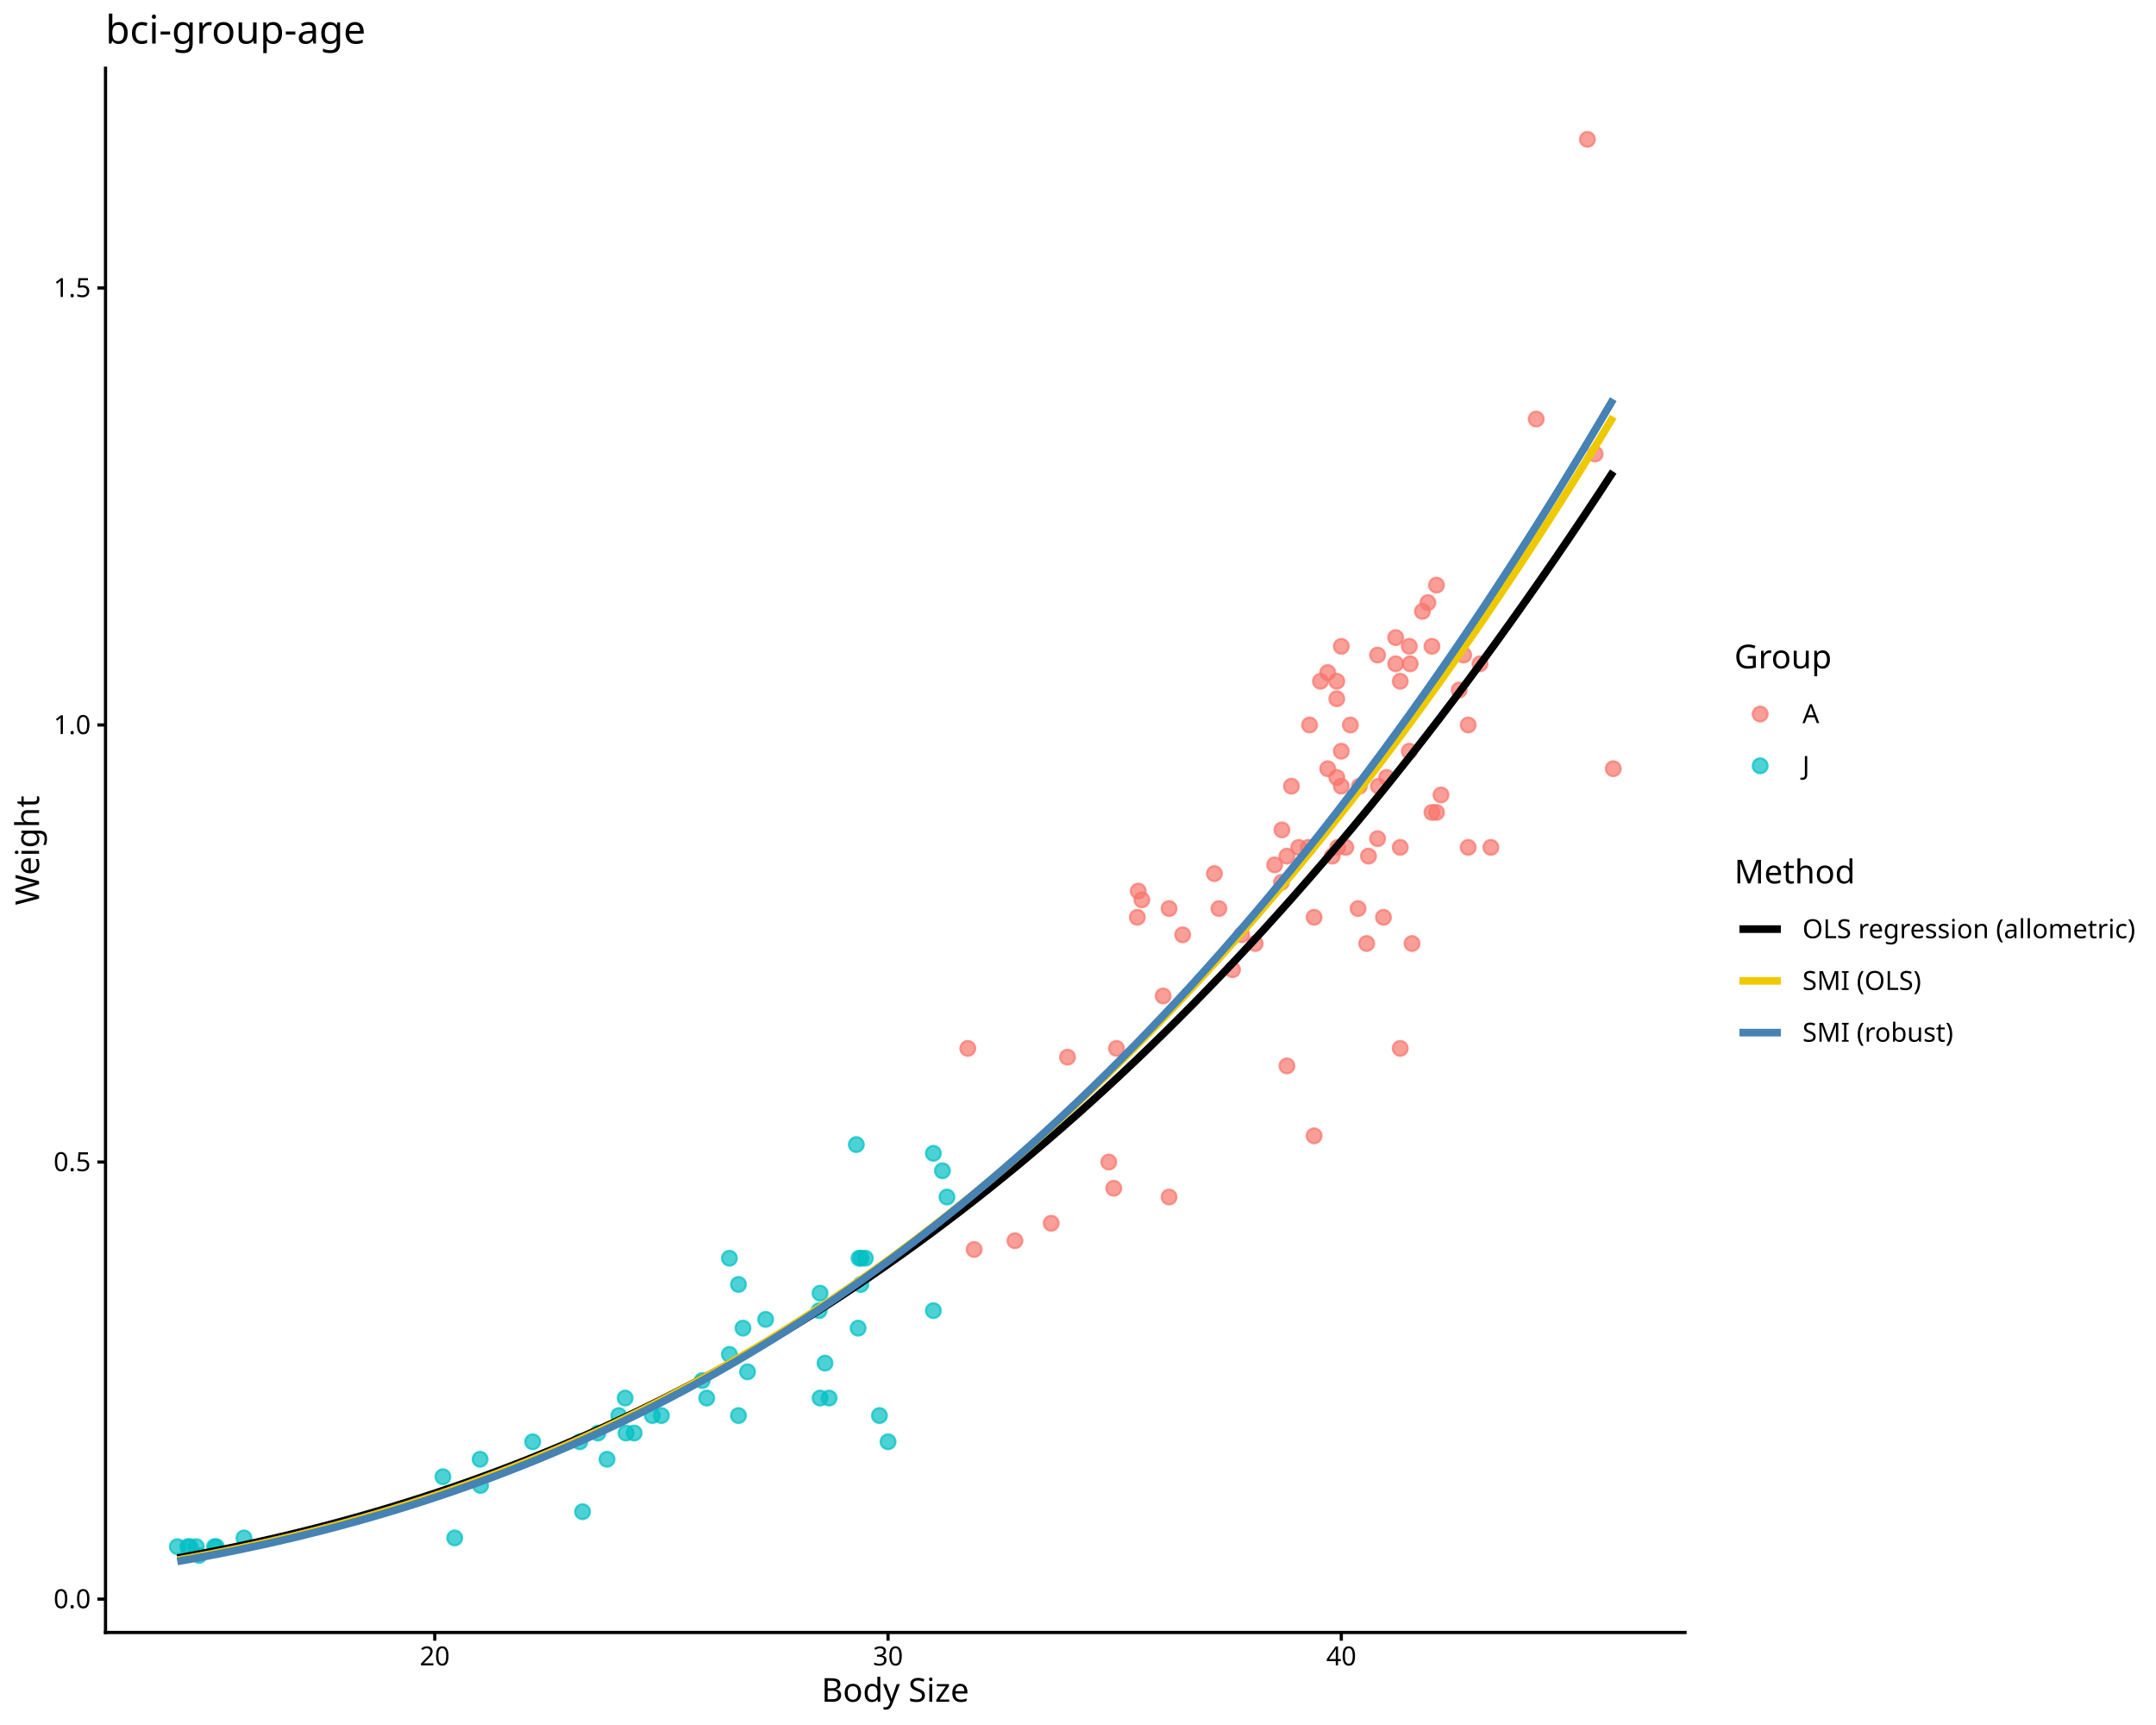
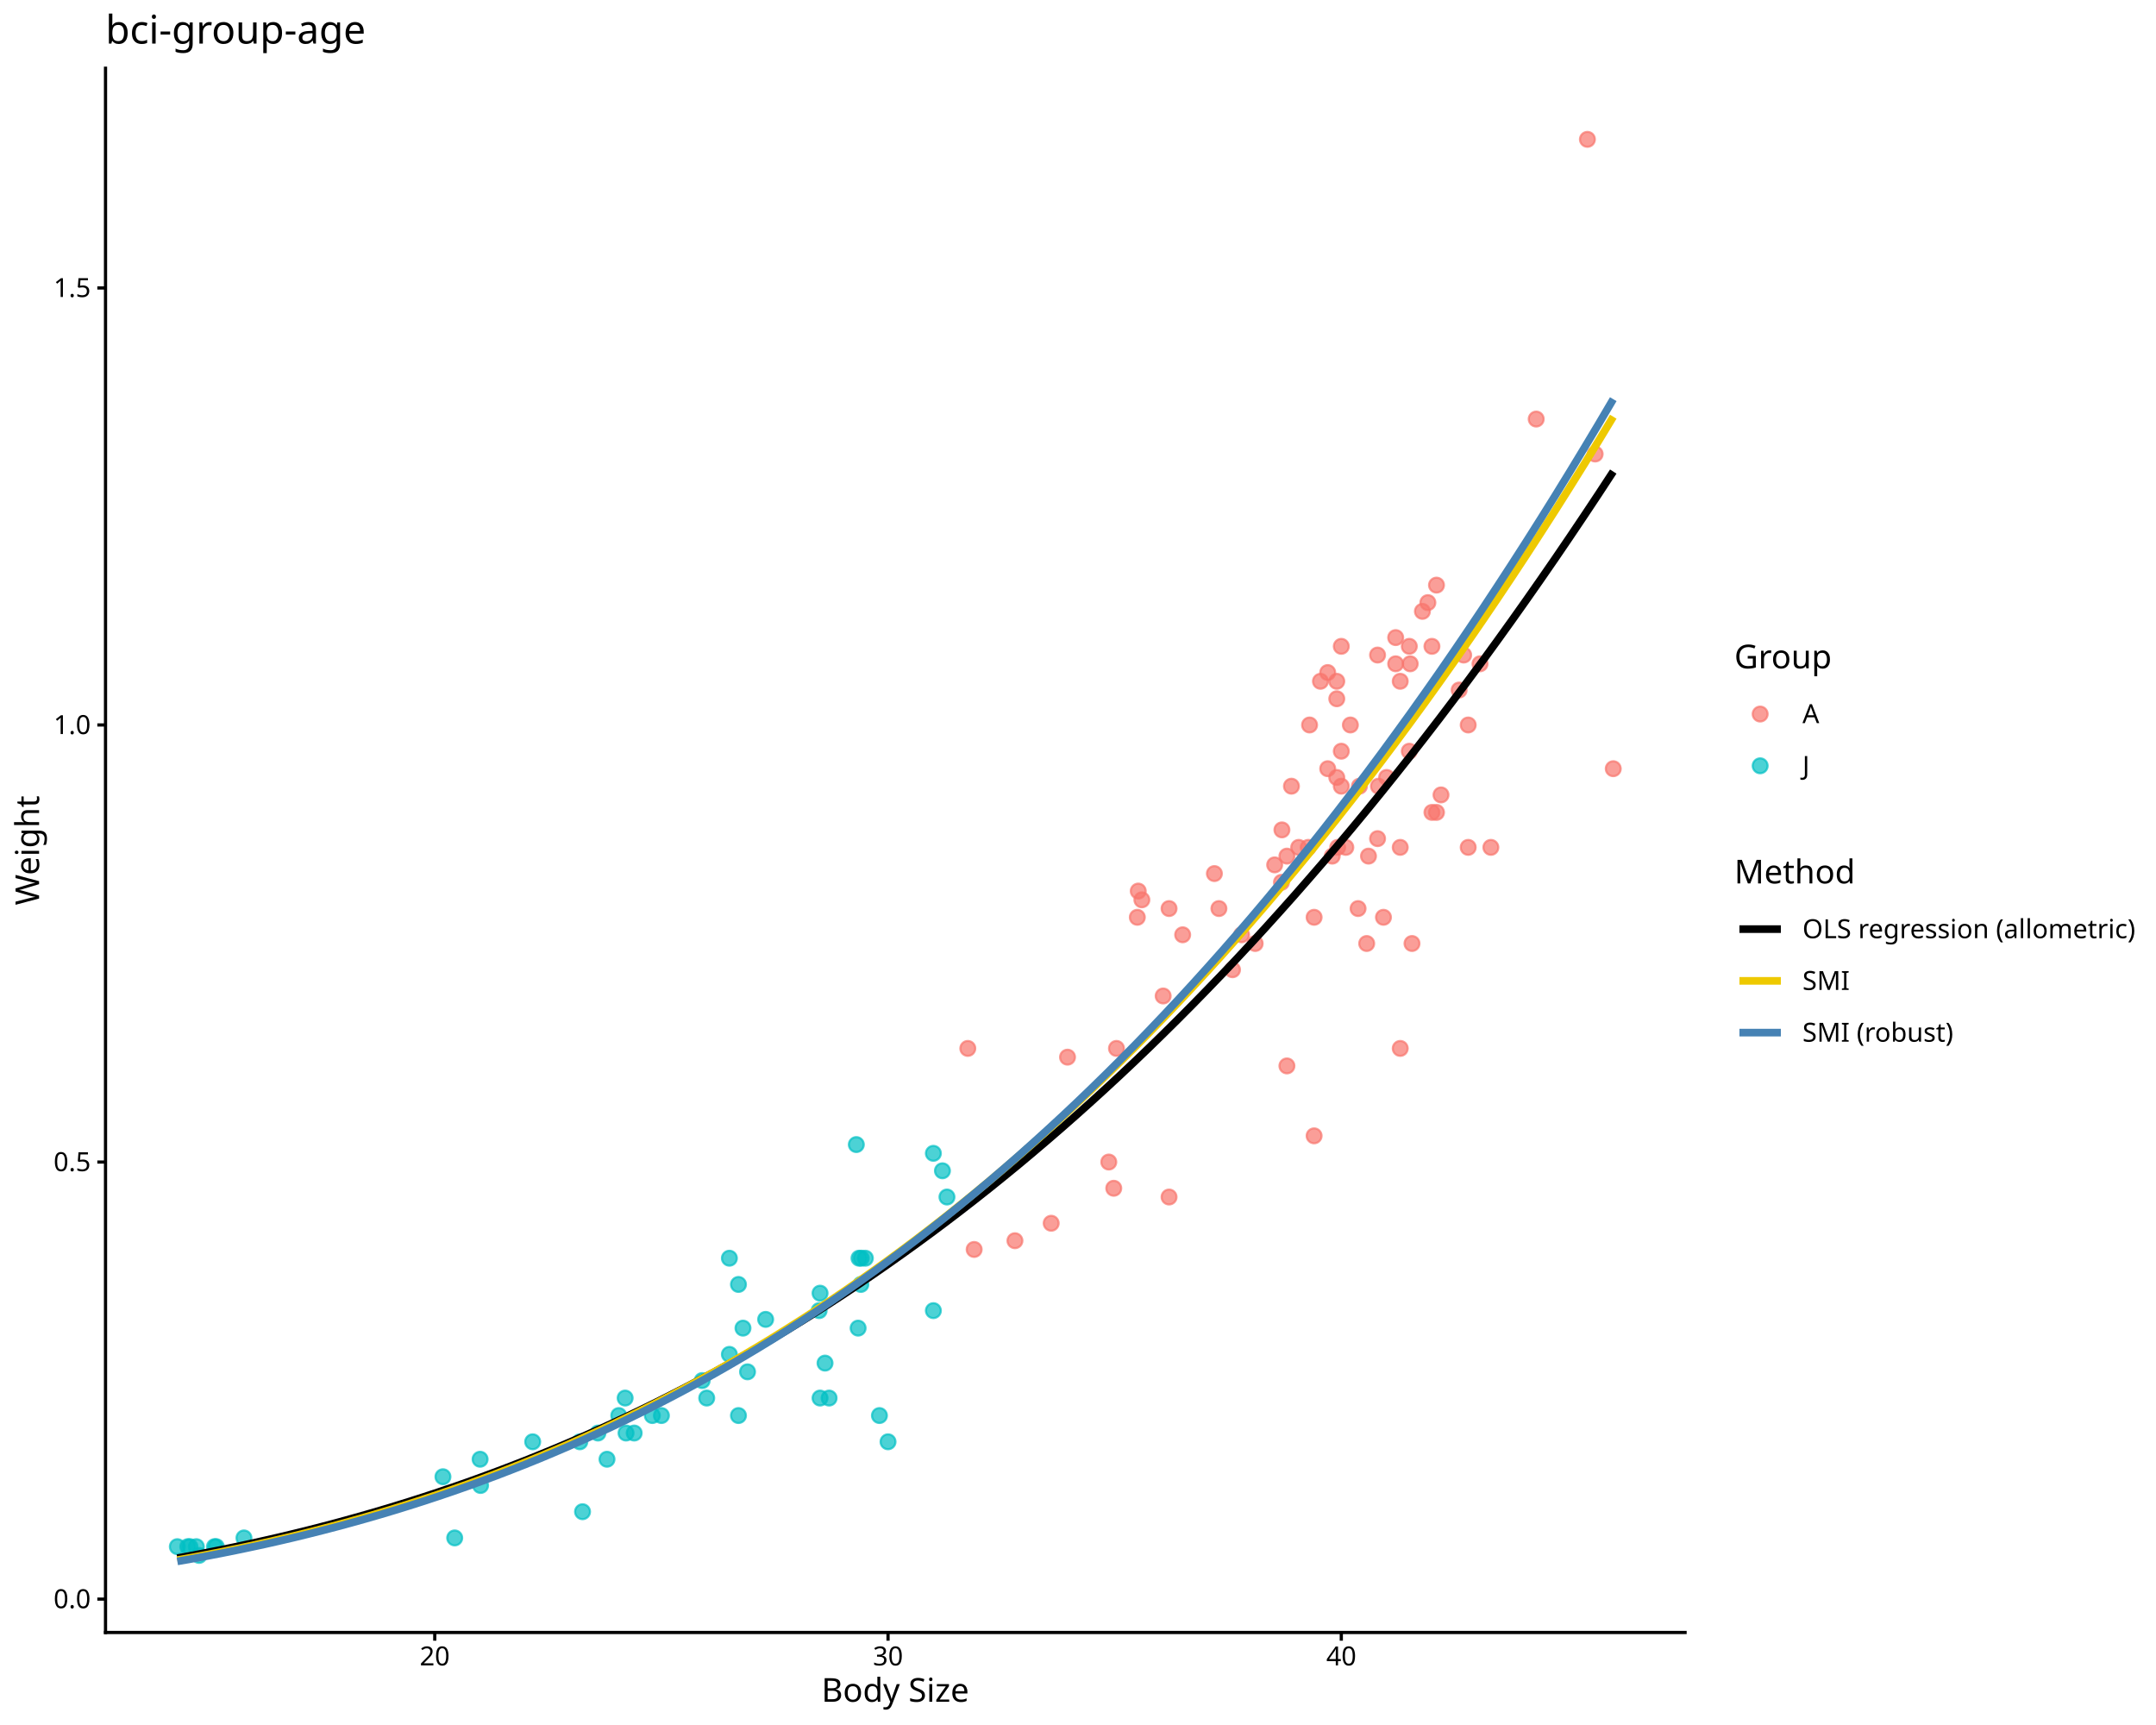
<svg xmlns="http://www.w3.org/2000/svg" class="svglite" data-engine-version="2.0" width="720.00pt" height="576.00pt" viewBox="0 0 720.00 576.00">
  <defs>
    <style type="text/css">
    .svglite line, .svglite polyline, .svglite polygon, .svglite path, .svglite rect, .svglite circle {
      fill: none;
      stroke: #000000;
      stroke-linecap: round;
      stroke-linejoin: round;
      stroke-miterlimit: 10.00;
    }
  </style>
  </defs>
  <rect width="100%" height="100%" style="stroke: none; fill: #FFFFFF;" />
  <defs>
    <clipPath id="cpMC4wMHw3MjAuMDB8MC4wMHw1NzYuMDA=">
      <rect x="0.00" y="0.00" width="720.00" height="576.00" />
    </clipPath>
  </defs>
  <g clip-path="url(#cpMC4wMHw3MjAuMDB8MC4wMHw1NzYuMDA=)">
    <rect x="0.00" y="0.00" width="720.00" height="576.00" style="stroke-width: 1.07; stroke: #FFFFFF; fill: #FFFFFF;" />
  </g>
  <defs>
    <clipPath id="cpMzUuMjR8NTYyLjczfDIyLjc4fDU0NS4xMQ==">
      <rect x="35.24" y="22.78" width="527.49" height="522.33" />
    </clipPath>
  </defs>
  <g clip-path="url(#cpMzUuMjR8NTYyLjczfDIyLjc4fDU0NS4xMQ==)">
    <rect x="35.24" y="22.78" width="527.49" height="522.33" style="stroke-width: 1.07; stroke: none; fill: #FFFFFF;" />
    <circle cx="370.28" cy="388.02" r="2.49" style="stroke-width: 0.71; stroke: #F8766D; stroke-opacity: 0.70; fill: #F8766D; fill-opacity: 0.70;" />
    <circle cx="371.94" cy="396.78" r="2.49" style="stroke-width: 0.71; stroke: #F8766D; stroke-opacity: 0.70; fill: #F8766D; fill-opacity: 0.70;" />
    <circle cx="475.02" cy="204.14" r="2.49" style="stroke-width: 0.71; stroke: #F8766D; stroke-opacity: 0.70; fill: #F8766D; fill-opacity: 0.70;" />
    <circle cx="425.68" cy="288.79" r="2.49" style="stroke-width: 0.71; stroke: #F8766D; stroke-opacity: 0.70; fill: #F8766D; fill-opacity: 0.70;" />
    <circle cx="372.85" cy="350.08" r="2.49" style="stroke-width: 0.71; stroke: #F8766D; stroke-opacity: 0.70; fill: #F8766D; fill-opacity: 0.70;" />
    <circle cx="323.20" cy="350.08" r="2.49" style="stroke-width: 0.71; stroke: #F8766D; stroke-opacity: 0.70; fill: #F8766D; fill-opacity: 0.70;" />
    <circle cx="436.88" cy="282.95" r="2.49" style="stroke-width: 0.71; stroke: #F8766D; stroke-opacity: 0.70; fill: #F8766D; fill-opacity: 0.70;" />
    <circle cx="209.07" cy="478.51" r="2.49" style="stroke-width: 0.71; stroke: #00BFC4; stroke-opacity: 0.70; fill: #00BFC4; fill-opacity: 0.70;" />
    <circle cx="446.72" cy="282.95" r="2.49" style="stroke-width: 0.71; stroke: #F8766D; stroke-opacity: 0.70; fill: #F8766D; fill-opacity: 0.70;" />
    <circle cx="460.04" cy="218.73" r="2.49" style="stroke-width: 0.71; stroke: #F8766D; stroke-opacity: 0.70; fill: #F8766D; fill-opacity: 0.70;" />
    <circle cx="479.72" cy="195.38" r="2.49" style="stroke-width: 0.71; stroke: #F8766D; stroke-opacity: 0.70; fill: #F8766D; fill-opacity: 0.70;" />
    <circle cx="63.45" cy="516.45" r="2.49" style="stroke-width: 0.71; stroke: #00BFC4; stroke-opacity: 0.70; fill: #00BFC4; fill-opacity: 0.70;" />
    <circle cx="81.47" cy="513.53" r="2.49" style="stroke-width: 0.71; stroke: #00BFC4; stroke-opacity: 0.70; fill: #00BFC4; fill-opacity: 0.70;" />
    <circle cx="59.22" cy="516.45" r="2.49" style="stroke-width: 0.71; stroke: #00BFC4; stroke-opacity: 0.70; fill: #00BFC4; fill-opacity: 0.70;" />
    <circle cx="62.70" cy="516.45" r="2.49" style="stroke-width: 0.71; stroke: #00BFC4; stroke-opacity: 0.70; fill: #00BFC4; fill-opacity: 0.70;" />
    <circle cx="287.48" cy="428.89" r="2.49" style="stroke-width: 0.71; stroke: #00BFC4; stroke-opacity: 0.70; fill: #00BFC4; fill-opacity: 0.70;" />
    <circle cx="314.73" cy="390.94" r="2.49" style="stroke-width: 0.71; stroke: #00BFC4; stroke-opacity: 0.70; fill: #00BFC4; fill-opacity: 0.70;" />
    <circle cx="199.69" cy="478.51" r="2.49" style="stroke-width: 0.71; stroke: #00BFC4; stroke-opacity: 0.70; fill: #00BFC4; fill-opacity: 0.70;" />
    <circle cx="296.56" cy="481.43" r="2.49" style="stroke-width: 0.71; stroke: #00BFC4; stroke-opacity: 0.70; fill: #00BFC4; fill-opacity: 0.70;" />
    <circle cx="470.64" cy="215.82" r="2.49" style="stroke-width: 0.71; stroke: #F8766D; stroke-opacity: 0.70; fill: #F8766D; fill-opacity: 0.70;" />
    <circle cx="447.93" cy="215.82" r="2.49" style="stroke-width: 0.71; stroke: #F8766D; stroke-opacity: 0.70; fill: #F8766D; fill-opacity: 0.70;" />
    <circle cx="481.23" cy="265.43" r="2.49" style="stroke-width: 0.71; stroke: #F8766D; stroke-opacity: 0.70; fill: #F8766D; fill-opacity: 0.70;" />
    <circle cx="476.84" cy="201.22" r="2.49" style="stroke-width: 0.71; stroke: #F8766D; stroke-opacity: 0.70; fill: #F8766D; fill-opacity: 0.70;" />
    <circle cx="530.12" cy="46.53" r="2.49" style="stroke-width: 0.71; stroke: #F8766D; stroke-opacity: 0.70; fill: #F8766D; fill-opacity: 0.70;" />
    <circle cx="471.54" cy="315.05" r="2.49" style="stroke-width: 0.71; stroke: #F8766D; stroke-opacity: 0.70; fill: #F8766D; fill-opacity: 0.70;" />
    <circle cx="467.61" cy="227.49" r="2.49" style="stroke-width: 0.71; stroke: #F8766D; stroke-opacity: 0.70; fill: #F8766D; fill-opacity: 0.70;" />
    <circle cx="443.39" cy="224.57" r="2.49" style="stroke-width: 0.71; stroke: #F8766D; stroke-opacity: 0.70; fill: #F8766D; fill-opacity: 0.70;" />
    <circle cx="457.01" cy="285.87" r="2.49" style="stroke-width: 0.71; stroke: #F8766D; stroke-opacity: 0.70; fill: #F8766D; fill-opacity: 0.70;" />
    <circle cx="490.31" cy="282.95" r="2.49" style="stroke-width: 0.71; stroke: #F8766D; stroke-opacity: 0.70; fill: #F8766D; fill-opacity: 0.70;" />
    <circle cx="453.98" cy="262.52" r="2.49" style="stroke-width: 0.71; stroke: #F8766D; stroke-opacity: 0.70; fill: #F8766D; fill-opacity: 0.70;" />
    <circle cx="394.95" cy="312.14" r="2.49" style="stroke-width: 0.71; stroke: #F8766D; stroke-opacity: 0.70; fill: #F8766D; fill-opacity: 0.70;" />
    <circle cx="388.44" cy="332.57" r="2.49" style="stroke-width: 0.71; stroke: #F8766D; stroke-opacity: 0.70; fill: #F8766D; fill-opacity: 0.70;" />
    <circle cx="429.77" cy="285.87" r="2.49" style="stroke-width: 0.71; stroke: #F8766D; stroke-opacity: 0.70; fill: #F8766D; fill-opacity: 0.70;" />
    <circle cx="466.09" cy="212.90" r="2.49" style="stroke-width: 0.71; stroke: #F8766D; stroke-opacity: 0.70; fill: #F8766D; fill-opacity: 0.70;" />
    <circle cx="446.42" cy="227.49" r="2.49" style="stroke-width: 0.71; stroke: #F8766D; stroke-opacity: 0.70; fill: #F8766D; fill-opacity: 0.70;" />
    <circle cx="538.75" cy="256.68" r="2.49" style="stroke-width: 0.71; stroke: #F8766D; stroke-opacity: 0.70; fill: #F8766D; fill-opacity: 0.70;" />
    <circle cx="405.55" cy="291.70" r="2.49" style="stroke-width: 0.71; stroke: #F8766D; stroke-opacity: 0.70; fill: #F8766D; fill-opacity: 0.70;" />
    <circle cx="532.70" cy="151.60" r="2.49" style="stroke-width: 0.71; stroke: #F8766D; stroke-opacity: 0.70; fill: #F8766D; fill-opacity: 0.70;" />
    <circle cx="71.63" cy="516.45" r="2.49" style="stroke-width: 0.71; stroke: #00BFC4; stroke-opacity: 0.70; fill: #00BFC4; fill-opacity: 0.70;" />
    <circle cx="66.48" cy="519.37" r="2.49" style="stroke-width: 0.71; stroke: #00BFC4; stroke-opacity: 0.70; fill: #00BFC4; fill-opacity: 0.70;" />
    <circle cx="288.99" cy="420.13" r="2.49" style="stroke-width: 0.71; stroke: #00BFC4; stroke-opacity: 0.70; fill: #00BFC4; fill-opacity: 0.70;" />
    <circle cx="65.57" cy="516.45" r="2.49" style="stroke-width: 0.71; stroke: #00BFC4; stroke-opacity: 0.70; fill: #00BFC4; fill-opacity: 0.70;" />
    <circle cx="72.23" cy="516.45" r="2.49" style="stroke-width: 0.71; stroke: #00BFC4; stroke-opacity: 0.70; fill: #00BFC4; fill-opacity: 0.70;" />
    <circle cx="433.70" cy="282.95" r="2.49" style="stroke-width: 0.71; stroke: #F8766D; stroke-opacity: 0.70; fill: #F8766D; fill-opacity: 0.70;" />
    <circle cx="490.31" cy="242.08" r="2.49" style="stroke-width: 0.71; stroke: #F8766D; stroke-opacity: 0.70; fill: #F8766D; fill-opacity: 0.70;" />
    <circle cx="453.53" cy="303.38" r="2.49" style="stroke-width: 0.71; stroke: #F8766D; stroke-opacity: 0.70; fill: #F8766D; fill-opacity: 0.70;" />
    <circle cx="438.85" cy="306.30" r="2.49" style="stroke-width: 0.71; stroke: #F8766D; stroke-opacity: 0.70; fill: #F8766D; fill-opacity: 0.70;" />
    <circle cx="446.42" cy="259.60" r="2.49" style="stroke-width: 0.71; stroke: #F8766D; stroke-opacity: 0.70; fill: #F8766D; fill-opacity: 0.70;" />
    <circle cx="478.20" cy="215.82" r="2.49" style="stroke-width: 0.71; stroke: #F8766D; stroke-opacity: 0.70; fill: #F8766D; fill-opacity: 0.70;" />
    <circle cx="381.33" cy="300.46" r="2.49" style="stroke-width: 0.71; stroke: #F8766D; stroke-opacity: 0.70; fill: #F8766D; fill-opacity: 0.70;" />
    <circle cx="287.63" cy="420.13" r="2.49" style="stroke-width: 0.71; stroke: #00BFC4; stroke-opacity: 0.70; fill: #00BFC4; fill-opacity: 0.70;" />
    <circle cx="276.88" cy="466.83" r="2.49" style="stroke-width: 0.71; stroke: #00BFC4; stroke-opacity: 0.70; fill: #00BFC4; fill-opacity: 0.70;" />
    <circle cx="286.87" cy="420.13" r="2.49" style="stroke-width: 0.71; stroke: #00BFC4; stroke-opacity: 0.70; fill: #00BFC4; fill-opacity: 0.70;" />
    <circle cx="460.34" cy="262.52" r="2.49" style="stroke-width: 0.71; stroke: #F8766D; stroke-opacity: 0.70; fill: #F8766D; fill-opacity: 0.70;" />
    <circle cx="470.94" cy="221.65" r="2.49" style="stroke-width: 0.71; stroke: #F8766D; stroke-opacity: 0.70; fill: #F8766D; fill-opacity: 0.70;" />
    <circle cx="462.01" cy="306.30" r="2.49" style="stroke-width: 0.71; stroke: #F8766D; stroke-opacity: 0.70; fill: #F8766D; fill-opacity: 0.70;" />
    <circle cx="494.25" cy="221.65" r="2.49" style="stroke-width: 0.71; stroke: #F8766D; stroke-opacity: 0.70; fill: #F8766D; fill-opacity: 0.70;" />
    <circle cx="440.97" cy="227.49" r="2.49" style="stroke-width: 0.71; stroke: #F8766D; stroke-opacity: 0.70; fill: #F8766D; fill-opacity: 0.70;" />
    <circle cx="456.41" cy="315.05" r="2.49" style="stroke-width: 0.71; stroke: #F8766D; stroke-opacity: 0.70; fill: #F8766D; fill-opacity: 0.70;" />
    <circle cx="427.95" cy="294.62" r="2.49" style="stroke-width: 0.71; stroke: #F8766D; stroke-opacity: 0.70; fill: #F8766D; fill-opacity: 0.70;" />
    <circle cx="325.32" cy="417.21" r="2.49" style="stroke-width: 0.71; stroke: #F8766D; stroke-opacity: 0.70; fill: #F8766D; fill-opacity: 0.70;" />
    <circle cx="390.41" cy="399.70" r="2.49" style="stroke-width: 0.71; stroke: #F8766D; stroke-opacity: 0.70; fill: #F8766D; fill-opacity: 0.70;" />
    <circle cx="379.81" cy="306.30" r="2.49" style="stroke-width: 0.71; stroke: #F8766D; stroke-opacity: 0.70; fill: #F8766D; fill-opacity: 0.70;" />
    <circle cx="447.93" cy="262.52" r="2.49" style="stroke-width: 0.71; stroke: #F8766D; stroke-opacity: 0.70; fill: #F8766D; fill-opacity: 0.70;" />
    <circle cx="351.05" cy="408.46" r="2.49" style="stroke-width: 0.71; stroke: #F8766D; stroke-opacity: 0.70; fill: #F8766D; fill-opacity: 0.70;" />
    <circle cx="431.28" cy="262.52" r="2.49" style="stroke-width: 0.71; stroke: #F8766D; stroke-opacity: 0.70; fill: #F8766D; fill-opacity: 0.70;" />
    <circle cx="390.41" cy="303.38" r="2.49" style="stroke-width: 0.71; stroke: #F8766D; stroke-opacity: 0.70; fill: #F8766D; fill-opacity: 0.70;" />
    <circle cx="194.54" cy="504.78" r="2.49" style="stroke-width: 0.71; stroke: #00BFC4; stroke-opacity: 0.70; fill: #00BFC4; fill-opacity: 0.70;" />
    <circle cx="293.69" cy="472.67" r="2.49" style="stroke-width: 0.71; stroke: #00BFC4; stroke-opacity: 0.70; fill: #00BFC4; fill-opacity: 0.70;" />
    <circle cx="275.52" cy="455.16" r="2.49" style="stroke-width: 0.71; stroke: #00BFC4; stroke-opacity: 0.70; fill: #00BFC4; fill-opacity: 0.70;" />
    <circle cx="151.85" cy="513.53" r="2.49" style="stroke-width: 0.71; stroke: #00BFC4; stroke-opacity: 0.70; fill: #00BFC4; fill-opacity: 0.70;" />
    <circle cx="273.55" cy="437.64" r="2.49" style="stroke-width: 0.71; stroke: #00BFC4; stroke-opacity: 0.70; fill: #00BFC4; fill-opacity: 0.70;" />
    <circle cx="160.48" cy="496.02" r="2.49" style="stroke-width: 0.71; stroke: #00BFC4; stroke-opacity: 0.70; fill: #00BFC4; fill-opacity: 0.70;" />
    <circle cx="286.57" cy="443.48" r="2.49" style="stroke-width: 0.71; stroke: #00BFC4; stroke-opacity: 0.70; fill: #00BFC4; fill-opacity: 0.70;" />
    <circle cx="147.92" cy="493.10" r="2.49" style="stroke-width: 0.71; stroke: #00BFC4; stroke-opacity: 0.70; fill: #00BFC4; fill-opacity: 0.70;" />
    <circle cx="246.61" cy="472.67" r="2.49" style="stroke-width: 0.71; stroke: #00BFC4; stroke-opacity: 0.70; fill: #00BFC4; fill-opacity: 0.70;" />
    <circle cx="285.97" cy="382.19" r="2.49" style="stroke-width: 0.71; stroke: #00BFC4; stroke-opacity: 0.70; fill: #00BFC4; fill-opacity: 0.70;" />
    <circle cx="236.01" cy="466.83" r="2.49" style="stroke-width: 0.71; stroke: #00BFC4; stroke-opacity: 0.70; fill: #00BFC4; fill-opacity: 0.70;" />
    <circle cx="217.85" cy="472.67" r="2.49" style="stroke-width: 0.71; stroke: #00BFC4; stroke-opacity: 0.70; fill: #00BFC4; fill-opacity: 0.70;" />
    <circle cx="273.86" cy="466.83" r="2.49" style="stroke-width: 0.71; stroke: #00BFC4; stroke-opacity: 0.70; fill: #00BFC4; fill-opacity: 0.70;" />
    <circle cx="160.33" cy="487.26" r="2.49" style="stroke-width: 0.71; stroke: #00BFC4; stroke-opacity: 0.70; fill: #00BFC4; fill-opacity: 0.70;" />
    <circle cx="202.71" cy="487.26" r="2.49" style="stroke-width: 0.71; stroke: #00BFC4; stroke-opacity: 0.70; fill: #00BFC4; fill-opacity: 0.70;" />
    <circle cx="211.79" cy="478.51" r="2.49" style="stroke-width: 0.71; stroke: #00BFC4; stroke-opacity: 0.70; fill: #00BFC4; fill-opacity: 0.70;" />
    <circle cx="311.70" cy="385.11" r="2.49" style="stroke-width: 0.71; stroke: #00BFC4; stroke-opacity: 0.70; fill: #00BFC4; fill-opacity: 0.70;" />
    <circle cx="208.77" cy="466.83" r="2.49" style="stroke-width: 0.71; stroke: #00BFC4; stroke-opacity: 0.70; fill: #00BFC4; fill-opacity: 0.70;" />
    <circle cx="249.64" cy="458.07" r="2.49" style="stroke-width: 0.71; stroke: #00BFC4; stroke-opacity: 0.70; fill: #00BFC4; fill-opacity: 0.70;" />
    <circle cx="234.50" cy="460.99" r="2.49" style="stroke-width: 0.71; stroke: #00BFC4; stroke-opacity: 0.70; fill: #00BFC4; fill-opacity: 0.70;" />
    <circle cx="243.58" cy="452.24" r="2.49" style="stroke-width: 0.71; stroke: #00BFC4; stroke-opacity: 0.70; fill: #00BFC4; fill-opacity: 0.70;" />
    <circle cx="193.63" cy="481.43" r="2.49" style="stroke-width: 0.71; stroke: #00BFC4; stroke-opacity: 0.70; fill: #00BFC4; fill-opacity: 0.70;" />
    <circle cx="177.89" cy="481.43" r="2.49" style="stroke-width: 0.71; stroke: #00BFC4; stroke-opacity: 0.70; fill: #00BFC4; fill-opacity: 0.70;" />
    <circle cx="311.70" cy="437.64" r="2.49" style="stroke-width: 0.71; stroke: #00BFC4; stroke-opacity: 0.70; fill: #00BFC4; fill-opacity: 0.70;" />
    <circle cx="356.50" cy="353.00" r="2.49" style="stroke-width: 0.71; stroke: #F8766D; stroke-opacity: 0.70; fill: #F8766D; fill-opacity: 0.70;" />
    <circle cx="470.64" cy="250.84" r="2.49" style="stroke-width: 0.71; stroke: #F8766D; stroke-opacity: 0.70; fill: #F8766D; fill-opacity: 0.70;" />
    <circle cx="419.17" cy="315.05" r="2.49" style="stroke-width: 0.71; stroke: #F8766D; stroke-opacity: 0.70; fill: #F8766D; fill-opacity: 0.70;" />
    <circle cx="463.07" cy="259.60" r="2.49" style="stroke-width: 0.71; stroke: #F8766D; stroke-opacity: 0.70; fill: #F8766D; fill-opacity: 0.70;" />
    <circle cx="447.93" cy="250.84" r="2.49" style="stroke-width: 0.71; stroke: #F8766D; stroke-opacity: 0.70; fill: #F8766D; fill-opacity: 0.70;" />
    <circle cx="488.80" cy="218.73" r="2.49" style="stroke-width: 0.71; stroke: #F8766D; stroke-opacity: 0.70; fill: #F8766D; fill-opacity: 0.70;" />
    <circle cx="467.61" cy="282.95" r="2.49" style="stroke-width: 0.71; stroke: #F8766D; stroke-opacity: 0.70; fill: #F8766D; fill-opacity: 0.70;" />
    <circle cx="407.06" cy="303.38" r="2.49" style="stroke-width: 0.71; stroke: #F8766D; stroke-opacity: 0.70; fill: #F8766D; fill-opacity: 0.70;" />
    <circle cx="428.10" cy="277.11" r="2.49" style="stroke-width: 0.71; stroke: #F8766D; stroke-opacity: 0.70; fill: #F8766D; fill-opacity: 0.70;" />
    <circle cx="411.60" cy="323.81" r="2.49" style="stroke-width: 0.71; stroke: #F8766D; stroke-opacity: 0.70; fill: #F8766D; fill-opacity: 0.70;" />
    <circle cx="380.12" cy="297.54" r="2.49" style="stroke-width: 0.71; stroke: #F8766D; stroke-opacity: 0.70; fill: #F8766D; fill-opacity: 0.70;" />
    <circle cx="437.33" cy="242.08" r="2.49" style="stroke-width: 0.71; stroke: #F8766D; stroke-opacity: 0.70; fill: #F8766D; fill-opacity: 0.70;" />
    <circle cx="438.85" cy="379.27" r="2.49" style="stroke-width: 0.71; stroke: #F8766D; stroke-opacity: 0.70; fill: #F8766D; fill-opacity: 0.70;" />
    <circle cx="449.44" cy="282.95" r="2.49" style="stroke-width: 0.71; stroke: #F8766D; stroke-opacity: 0.70; fill: #F8766D; fill-opacity: 0.70;" />
    <circle cx="338.94" cy="414.29" r="2.49" style="stroke-width: 0.71; stroke: #F8766D; stroke-opacity: 0.70; fill: #F8766D; fill-opacity: 0.70;" />
    <circle cx="513.02" cy="139.93" r="2.49" style="stroke-width: 0.71; stroke: #F8766D; stroke-opacity: 0.70; fill: #F8766D; fill-opacity: 0.70;" />
    <circle cx="255.69" cy="440.56" r="2.49" style="stroke-width: 0.71; stroke: #00BFC4; stroke-opacity: 0.70; fill: #00BFC4; fill-opacity: 0.70;" />
    <circle cx="273.86" cy="431.81" r="2.49" style="stroke-width: 0.71; stroke: #00BFC4; stroke-opacity: 0.70; fill: #00BFC4; fill-opacity: 0.70;" />
    <circle cx="248.12" cy="443.48" r="2.49" style="stroke-width: 0.71; stroke: #00BFC4; stroke-opacity: 0.70; fill: #00BFC4; fill-opacity: 0.70;" />
    <circle cx="316.24" cy="399.70" r="2.49" style="stroke-width: 0.71; stroke: #00BFC4; stroke-opacity: 0.70; fill: #00BFC4; fill-opacity: 0.70;" />
    <circle cx="246.61" cy="428.89" r="2.49" style="stroke-width: 0.71; stroke: #00BFC4; stroke-opacity: 0.70; fill: #00BFC4; fill-opacity: 0.70;" />
    <circle cx="243.58" cy="420.13" r="2.49" style="stroke-width: 0.71; stroke: #00BFC4; stroke-opacity: 0.70; fill: #00BFC4; fill-opacity: 0.70;" />
    <circle cx="220.88" cy="472.67" r="2.49" style="stroke-width: 0.71; stroke: #00BFC4; stroke-opacity: 0.70; fill: #00BFC4; fill-opacity: 0.70;" />
    <circle cx="443.39" cy="256.68" r="2.49" style="stroke-width: 0.71; stroke: #F8766D; stroke-opacity: 0.70; fill: #F8766D; fill-opacity: 0.70;" />
    <circle cx="446.42" cy="233.33" r="2.49" style="stroke-width: 0.71; stroke: #F8766D; stroke-opacity: 0.70; fill: #F8766D; fill-opacity: 0.70;" />
    <circle cx="487.29" cy="230.41" r="2.49" style="stroke-width: 0.71; stroke: #F8766D; stroke-opacity: 0.70; fill: #F8766D; fill-opacity: 0.70;" />
    <circle cx="450.96" cy="242.08" r="2.49" style="stroke-width: 0.71; stroke: #F8766D; stroke-opacity: 0.70; fill: #F8766D; fill-opacity: 0.70;" />
    <circle cx="460.04" cy="280.03" r="2.49" style="stroke-width: 0.71; stroke: #F8766D; stroke-opacity: 0.70; fill: #F8766D; fill-opacity: 0.70;" />
    <circle cx="444.90" cy="285.87" r="2.49" style="stroke-width: 0.71; stroke: #F8766D; stroke-opacity: 0.70; fill: #F8766D; fill-opacity: 0.70;" />
    <circle cx="478.20" cy="271.27" r="2.49" style="stroke-width: 0.71; stroke: #F8766D; stroke-opacity: 0.70; fill: #F8766D; fill-opacity: 0.70;" />
    <circle cx="467.61" cy="350.08" r="2.49" style="stroke-width: 0.71; stroke: #F8766D; stroke-opacity: 0.70; fill: #F8766D; fill-opacity: 0.70;" />
    <circle cx="497.88" cy="282.95" r="2.49" style="stroke-width: 0.71; stroke: #F8766D; stroke-opacity: 0.70; fill: #F8766D; fill-opacity: 0.70;" />
    <circle cx="414.63" cy="312.14" r="2.49" style="stroke-width: 0.71; stroke: #F8766D; stroke-opacity: 0.70; fill: #F8766D; fill-opacity: 0.70;" />
    <circle cx="466.09" cy="221.65" r="2.49" style="stroke-width: 0.71; stroke: #F8766D; stroke-opacity: 0.70; fill: #F8766D; fill-opacity: 0.70;" />
    <circle cx="479.72" cy="271.27" r="2.49" style="stroke-width: 0.71; stroke: #F8766D; stroke-opacity: 0.70; fill: #F8766D; fill-opacity: 0.70;" />
    <circle cx="429.77" cy="355.92" r="2.49" style="stroke-width: 0.71; stroke: #F8766D; stroke-opacity: 0.70; fill: #F8766D; fill-opacity: 0.70;" />
    <circle cx="206.65" cy="472.67" r="2.49" style="stroke-width: 0.71; stroke: #00BFC4; stroke-opacity: 0.70; fill: #00BFC4; fill-opacity: 0.70;" />
    <polyline points="59.22,520.28 64.06,519.39 68.90,518.47 73.75,517.51 78.59,516.51 83.43,515.48 88.28,514.40 93.12,513.29 97.97,512.13 102.81,510.94 107.65,509.70 112.50,508.42 117.34,507.09 122.18,505.73 127.03,504.32 131.87,502.86 136.72,501.36 141.56,499.81 146.40,498.22 151.25,496.58 156.09,494.89 160.93,493.15 165.78,491.36 170.62,489.52 175.47,487.63 180.31,485.69 185.15,483.70 190.00,481.66 194.84,479.56 199.69,477.41 204.53,475.20 209.37,472.94 214.22,470.62 219.06,468.25 223.90,465.82 228.75,463.34 233.59,460.79 238.44,458.19 243.28,455.53 248.12,452.80 252.97,450.02 257.81,447.18 262.65,444.27 267.50,441.30 272.34,438.27 277.19,435.18 282.03,432.02 286.87,428.80 291.72,425.51 296.56,422.15 301.40,418.73 306.25,415.24 311.09,411.69 315.94,408.06 320.78,404.37 325.62,400.61 330.47,396.78 335.31,392.87 340.16,388.90 345.00,384.85 349.84,380.73 354.69,376.54 359.53,372.28 364.37,367.94 369.22,363.52 374.06,359.04 378.91,354.47 383.75,349.83 388.59,345.11 393.44,340.31 398.28,335.44 403.12,330.48 407.97,325.45 412.81,320.34 417.66,315.14 422.50,309.87 427.34,304.51 432.19,299.08 437.03,293.55 441.88,287.95 446.72,282.26 451.56,276.49 456.41,270.63 461.25,264.68 466.09,258.65 470.94,252.54 475.78,246.33 480.63,240.04 485.47,233.66 490.31,227.19 495.16,220.63 500.00,213.98 504.84,207.24 509.69,200.40 514.53,193.48 519.38,186.46 524.22,179.35 529.06,172.15 533.91,164.85 538.75,157.46 " style="stroke-width: 2.56; stroke-linecap: butt;" />
    <polyline points="59.22,520.94 64.06,520.07 68.90,519.16 73.75,518.22 78.59,517.23 83.43,516.21 88.28,515.15 93.12,514.04 97.97,512.90 102.81,511.71 107.65,510.47 112.50,509.20 117.34,507.88 122.18,506.51 127.03,505.10 131.87,503.64 136.72,502.13 141.56,500.57 146.40,498.97 151.25,497.31 156.09,495.61 160.93,493.85 165.78,492.04 170.62,490.18 175.47,488.26 180.31,486.29 185.15,484.26 190.00,482.18 194.84,480.04 199.69,477.85 204.53,475.59 209.37,473.28 214.22,470.91 219.06,468.48 223.90,465.99 228.75,463.43 233.59,460.81 238.44,458.13 243.28,455.39 248.12,452.58 252.97,449.71 257.81,446.77 262.65,443.76 267.50,440.69 272.34,437.55 277.19,434.34 282.03,431.06 286.87,427.71 291.72,424.29 296.56,420.80 301.40,417.23 306.25,413.59 311.09,409.88 315.94,406.09 320.78,402.23 325.62,398.29 330.47,394.28 335.31,390.19 340.16,386.02 345.00,381.77 349.84,377.44 354.69,373.03 359.53,368.54 364.37,363.97 369.22,359.32 374.06,354.58 378.91,349.76 383.75,344.86 388.59,339.87 393.44,334.79 398.28,329.63 403.12,324.38 407.97,319.05 412.81,313.62 417.66,308.10 422.50,302.50 427.34,296.80 432.19,291.02 437.03,285.14 441.88,279.16 446.72,273.10 451.56,266.94 456.41,260.68 461.25,254.33 466.09,247.88 470.94,241.34 475.78,234.70 480.63,227.96 485.47,221.12 490.31,214.18 495.16,207.14 500.00,200.00 504.84,192.76 509.69,185.41 514.53,177.96 519.38,170.41 524.22,162.75 529.06,154.99 533.91,147.12 538.75,139.14 " style="stroke-width: 2.56; stroke: #EEC900; stroke-linecap: butt;" />
    <polyline points="59.22,521.37 64.06,520.52 68.90,519.63 73.75,518.70 78.59,517.73 83.43,516.72 88.28,515.68 93.12,514.59 97.97,513.46 102.81,512.28 107.65,511.06 112.50,509.80 117.34,508.49 122.18,507.14 127.03,505.74 131.87,504.29 136.72,502.79 141.56,501.25 146.40,499.65 151.25,498.01 156.09,496.31 160.93,494.56 165.78,492.75 170.62,490.89 175.47,488.98 180.31,487.02 185.15,484.99 190.00,482.91 194.84,480.77 199.69,478.57 204.53,476.32 209.37,474.00 214.22,471.62 219.06,469.18 223.90,466.68 228.75,464.12 233.59,461.49 238.44,458.80 243.28,456.04 248.12,453.21 252.97,450.32 257.81,447.36 262.65,444.33 267.50,441.23 272.34,438.06 277.19,434.82 282.03,431.51 286.87,428.13 291.72,424.67 296.56,421.14 301.40,417.54 306.25,413.85 311.09,410.10 315.94,406.26 320.78,402.35 325.62,398.36 330.47,394.29 335.31,390.14 340.16,385.91 345.00,381.59 349.84,377.20 354.69,372.72 359.53,368.16 364.37,363.51 369.22,358.77 374.06,353.96 378.91,349.05 383.75,344.05 388.59,338.97 393.44,333.80 398.28,328.54 403.12,323.18 407.97,317.74 412.81,312.20 417.66,306.57 422.50,300.85 427.34,295.03 432.19,289.11 437.03,283.10 441.88,276.99 446.72,270.79 451.56,264.48 456.41,258.08 461.25,251.58 466.09,244.97 470.94,238.27 475.78,231.46 480.63,224.55 485.47,217.53 490.31,210.41 495.16,203.19 500.00,195.85 504.84,188.42 509.69,180.87 514.53,173.22 519.38,165.45 524.22,157.58 529.06,149.60 533.91,141.50 538.75,133.29 " style="stroke-width: 2.56; stroke: #4682B4; stroke-linecap: butt;" />
  </g>
  <g clip-path="url(#cpMC4wMHw3MjAuMDB8MC4wMHw1NzYuMDA=)">
    <polyline points="35.24,545.11 35.24,22.78 " style="stroke-width: 1.07; stroke-linecap: square;" />
    <text x="30.31" y="536.99" text-anchor="end" style="font-size: 8.80px; font-family: sans;" textLength="12.23px" lengthAdjust="spacingAndGlyphs">0.0</text>
    <text x="30.31" y="391.05" text-anchor="end" style="font-size: 8.80px; font-family: sans;" textLength="12.23px" lengthAdjust="spacingAndGlyphs">0.5</text>
    <text x="30.31" y="245.11" text-anchor="end" style="font-size: 8.80px; font-family: sans;" textLength="12.23px" lengthAdjust="spacingAndGlyphs">1.0</text>
    <text x="30.31" y="99.17" text-anchor="end" style="font-size: 8.80px; font-family: sans;" textLength="12.23px" lengthAdjust="spacingAndGlyphs">1.5</text>
    <polyline points="32.50,533.96 35.24,533.96 " style="stroke-width: 1.07; stroke-linecap: butt;" />
    <polyline points="32.50,388.02 35.24,388.02 " style="stroke-width: 1.07; stroke-linecap: butt;" />
    <polyline points="32.50,242.08 35.24,242.08 " style="stroke-width: 1.07; stroke-linecap: butt;" />
    <polyline points="32.50,96.15 35.24,96.15 " style="stroke-width: 1.07; stroke-linecap: butt;" />
    <polyline points="35.24,545.11 562.73,545.11 " style="stroke-width: 1.07; stroke-linecap: square;" />
    <polyline points="145.19,547.85 145.19,545.11 " style="stroke-width: 1.07; stroke-linecap: butt;" />
    <polyline points="296.56,547.85 296.56,545.11 " style="stroke-width: 1.07; stroke-linecap: butt;" />
    <polyline points="447.93,547.85 447.93,545.11 " style="stroke-width: 1.07; stroke-linecap: butt;" />
    <text x="145.19" y="556.10" text-anchor="middle" style="font-size: 8.80px; font-family: sans;" textLength="9.79px" lengthAdjust="spacingAndGlyphs">20</text>
    <text x="296.56" y="556.10" text-anchor="middle" style="font-size: 8.80px; font-family: sans;" textLength="9.79px" lengthAdjust="spacingAndGlyphs">30</text>
    <text x="447.93" y="556.10" text-anchor="middle" style="font-size: 8.80px; font-family: sans;" textLength="9.79px" lengthAdjust="spacingAndGlyphs">40</text>
    <text x="298.98" y="568.24" text-anchor="middle" style="font-size: 11.00px; font-family: sans;" textLength="49.54px" lengthAdjust="spacingAndGlyphs">Body Size</text>
    <text transform="translate(13.05,283.95) rotate(-90)" text-anchor="middle" style="font-size: 11.00px; font-family: sans;" textLength="34.23px" lengthAdjust="spacingAndGlyphs">Weight</text>
    <rect x="573.69" y="208.98" width="41.54" height="60.85" style="stroke-width: 1.07; stroke: none; fill: #FFFFFF;" />
    <text x="579.17" y="223.17" style="font-size: 11.00px; font-family: sans;" textLength="30.58px" lengthAdjust="spacingAndGlyphs">Group</text>
    <rect x="579.17" y="229.79" width="17.28" height="17.28" style="stroke-width: 1.07; stroke: none; fill: #FFFFFF;" />
    <circle cx="587.81" cy="238.43" r="2.49" style="stroke-width: 0.71; stroke: #F8766D; stroke-opacity: 0.70; fill: #F8766D; fill-opacity: 0.70;" />
    <rect x="579.17" y="247.07" width="17.28" height="17.28" style="stroke-width: 1.07; stroke: none; fill: #FFFFFF;" />
    <circle cx="587.81" cy="255.71" r="2.49" style="stroke-width: 0.71; stroke: #00BFC4; stroke-opacity: 0.70; fill: #00BFC4; fill-opacity: 0.70;" />
    <text x="601.93" y="241.46" style="font-size: 8.80px; font-family: sans;" textLength="5.87px" lengthAdjust="spacingAndGlyphs">A</text>
    <text x="601.93" y="258.74" style="font-size: 8.80px; font-family: sans;" textLength="4.40px" lengthAdjust="spacingAndGlyphs">J</text>
    <rect x="573.69" y="280.79" width="140.83" height="78.13" style="stroke-width: 1.07; stroke: none; fill: #FFFFFF;" />
    <text x="579.17" y="294.98" style="font-size: 11.00px; font-family: sans;" textLength="36.70px" lengthAdjust="spacingAndGlyphs">Method</text>
    <rect x="579.17" y="301.60" width="17.28" height="17.28" style="stroke-width: 1.07; stroke: none; fill: #FFFFFF;" />
    <line x1="580.89" y1="310.24" x2="594.72" y2="310.24" style="stroke-width: 2.56; stroke-linecap: butt;" />
    <rect x="579.17" y="318.88" width="17.28" height="17.28" style="stroke-width: 1.07; stroke: none; fill: #FFFFFF;" />
    <line x1="580.89" y1="327.52" x2="594.72" y2="327.52" style="stroke-width: 2.56; stroke: #EEC900; stroke-linecap: butt;" />
    <rect x="579.17" y="336.16" width="17.28" height="17.28" style="stroke-width: 1.07; stroke: none; fill: #FFFFFF;" />
    <line x1="580.89" y1="344.80" x2="594.72" y2="344.80" style="stroke-width: 2.56; stroke: #4682B4; stroke-linecap: butt;" />
    <text x="601.93" y="313.27" style="font-size: 8.80px; font-family: sans;" textLength="107.12px" lengthAdjust="spacingAndGlyphs">OLS regression (allometric)</text>
-     <text x="601.93" y="330.55" style="font-size: 8.80px; font-family: sans;" textLength="41.57px" lengthAdjust="spacingAndGlyphs">SMI (OLS)</text>
+     <text x="601.93" y="330.55" style="font-size: 8.80px; font-family: sans;" textLength="15.65px" lengthAdjust="spacingAndGlyphs">SMI</text>
    <text x="601.93" y="347.83" style="font-size: 8.80px; font-family: sans;" textLength="48.42px" lengthAdjust="spacingAndGlyphs">SMI (robust)</text>
    <text x="35.24" y="14.56" style="font-size: 13.20px; font-family: sans;" textLength="81.46px" lengthAdjust="spacingAndGlyphs">bci-group-age</text>
  </g>
</svg>
